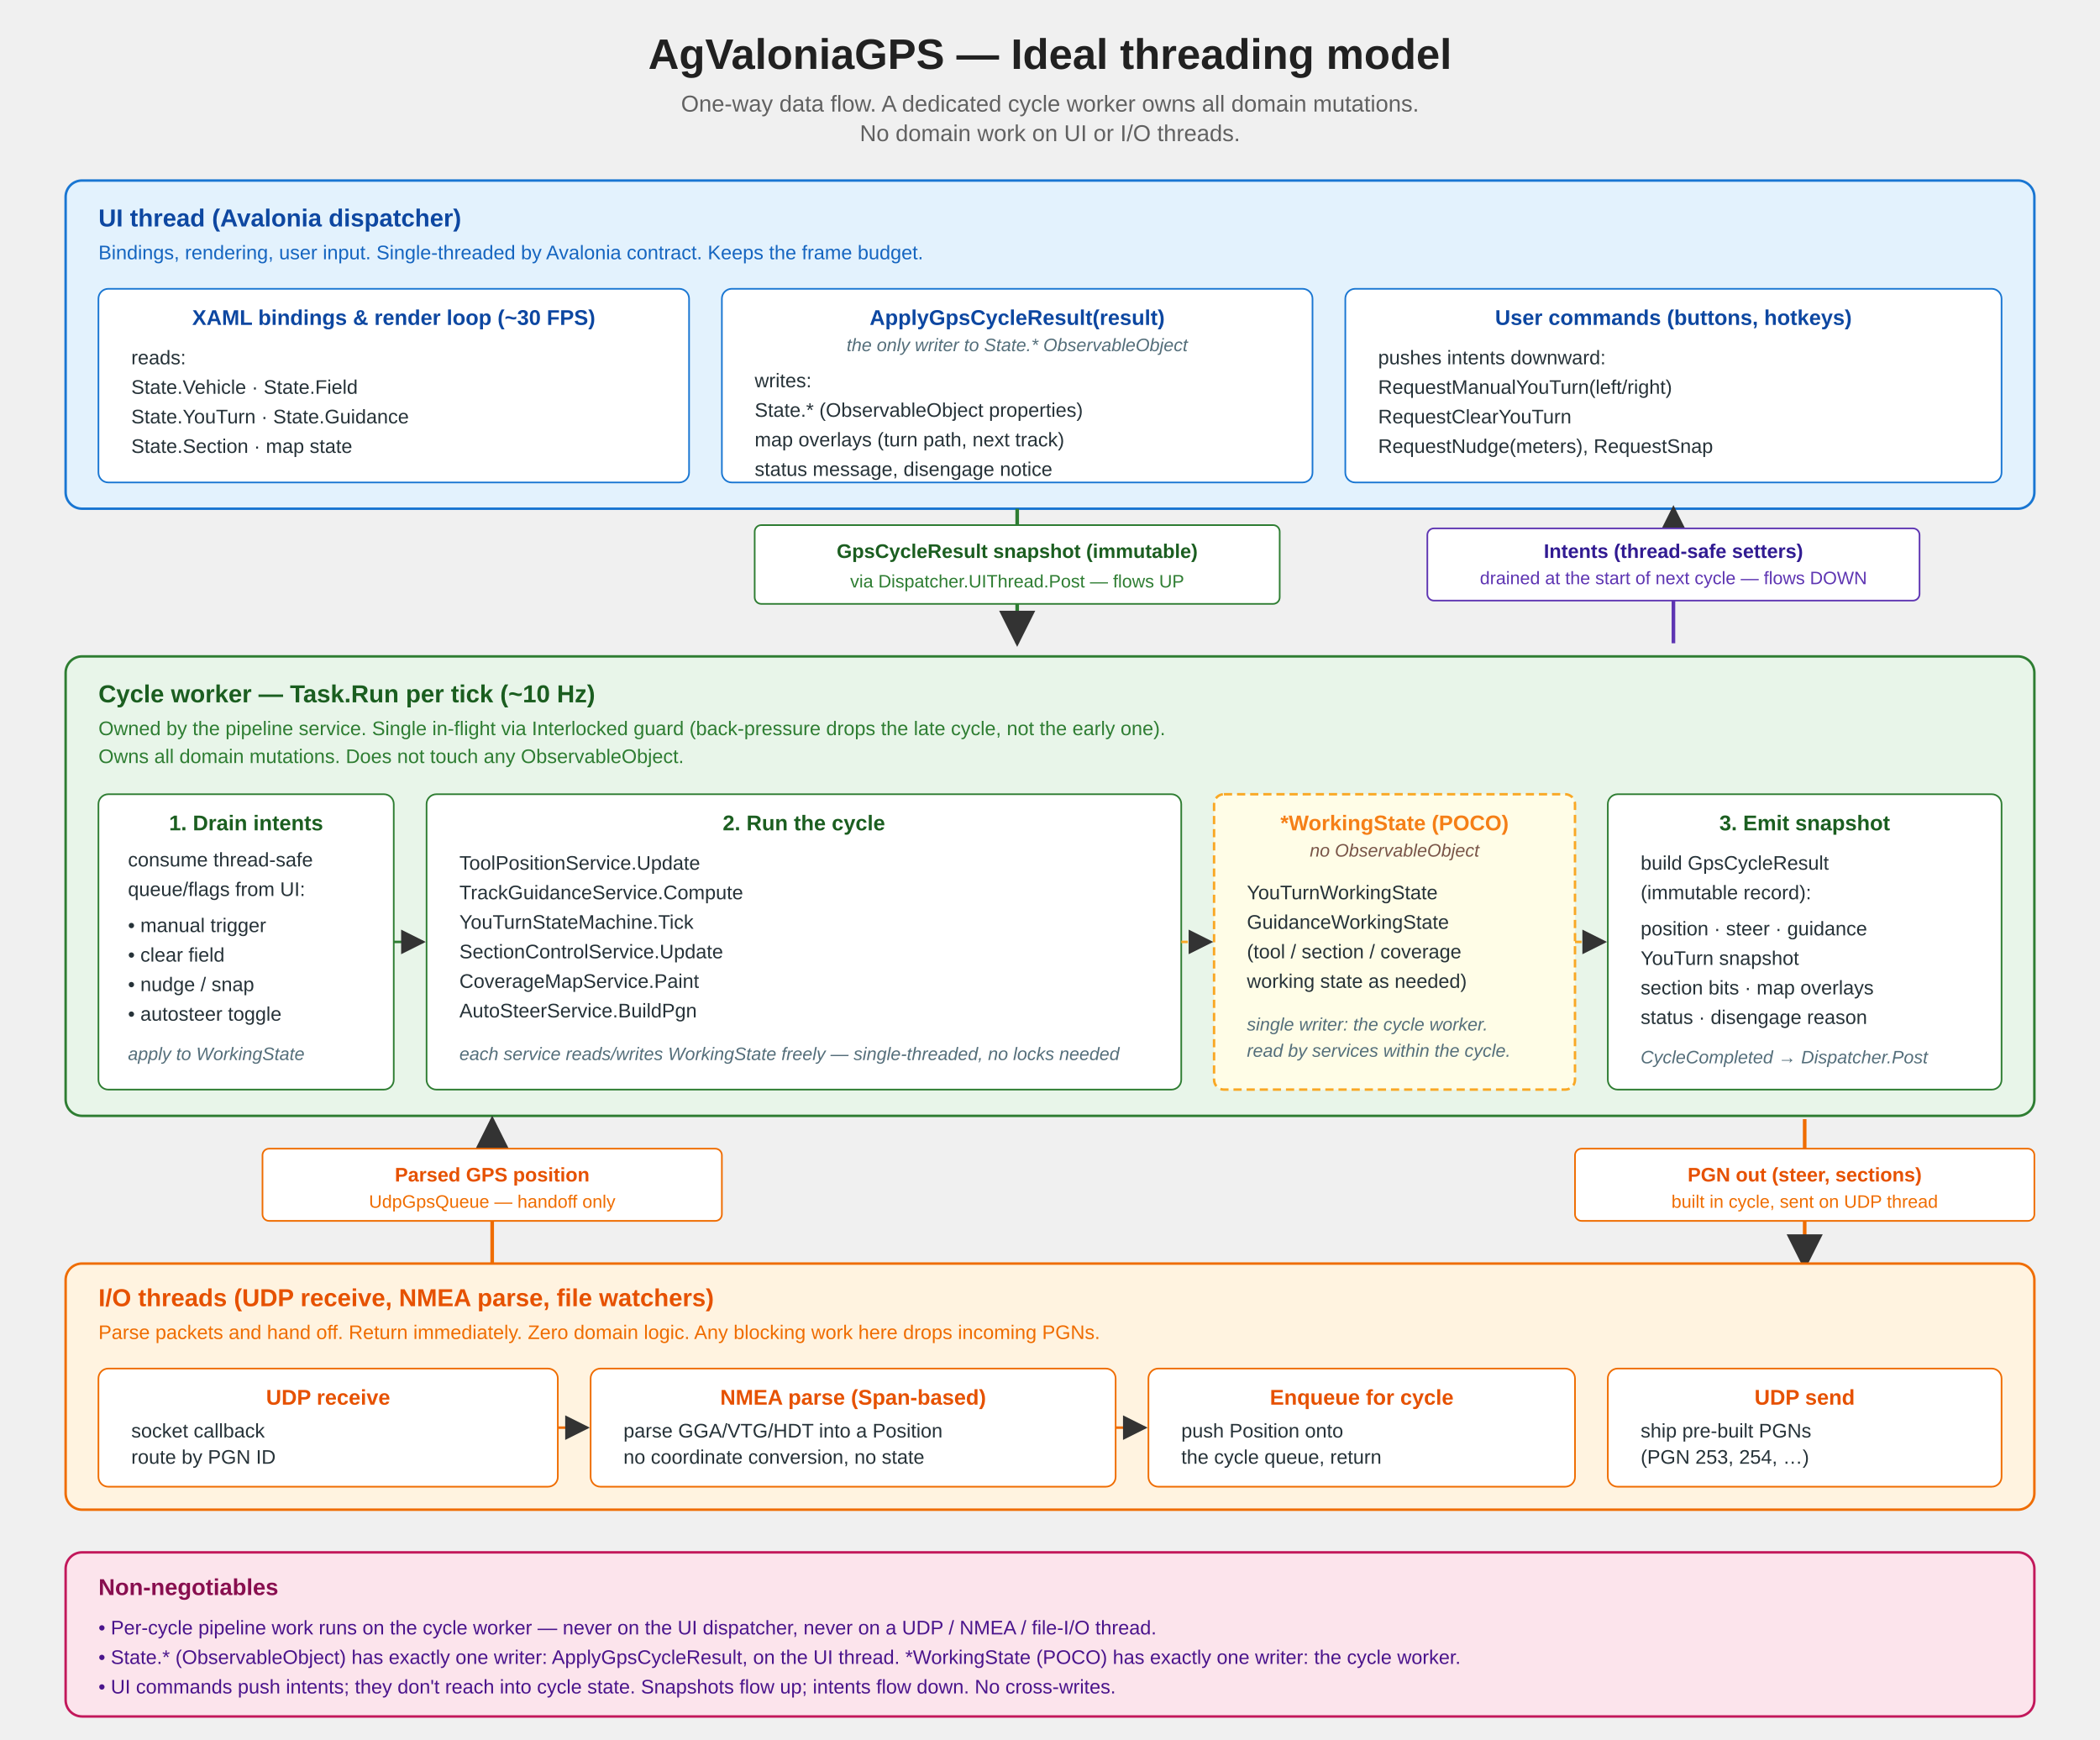
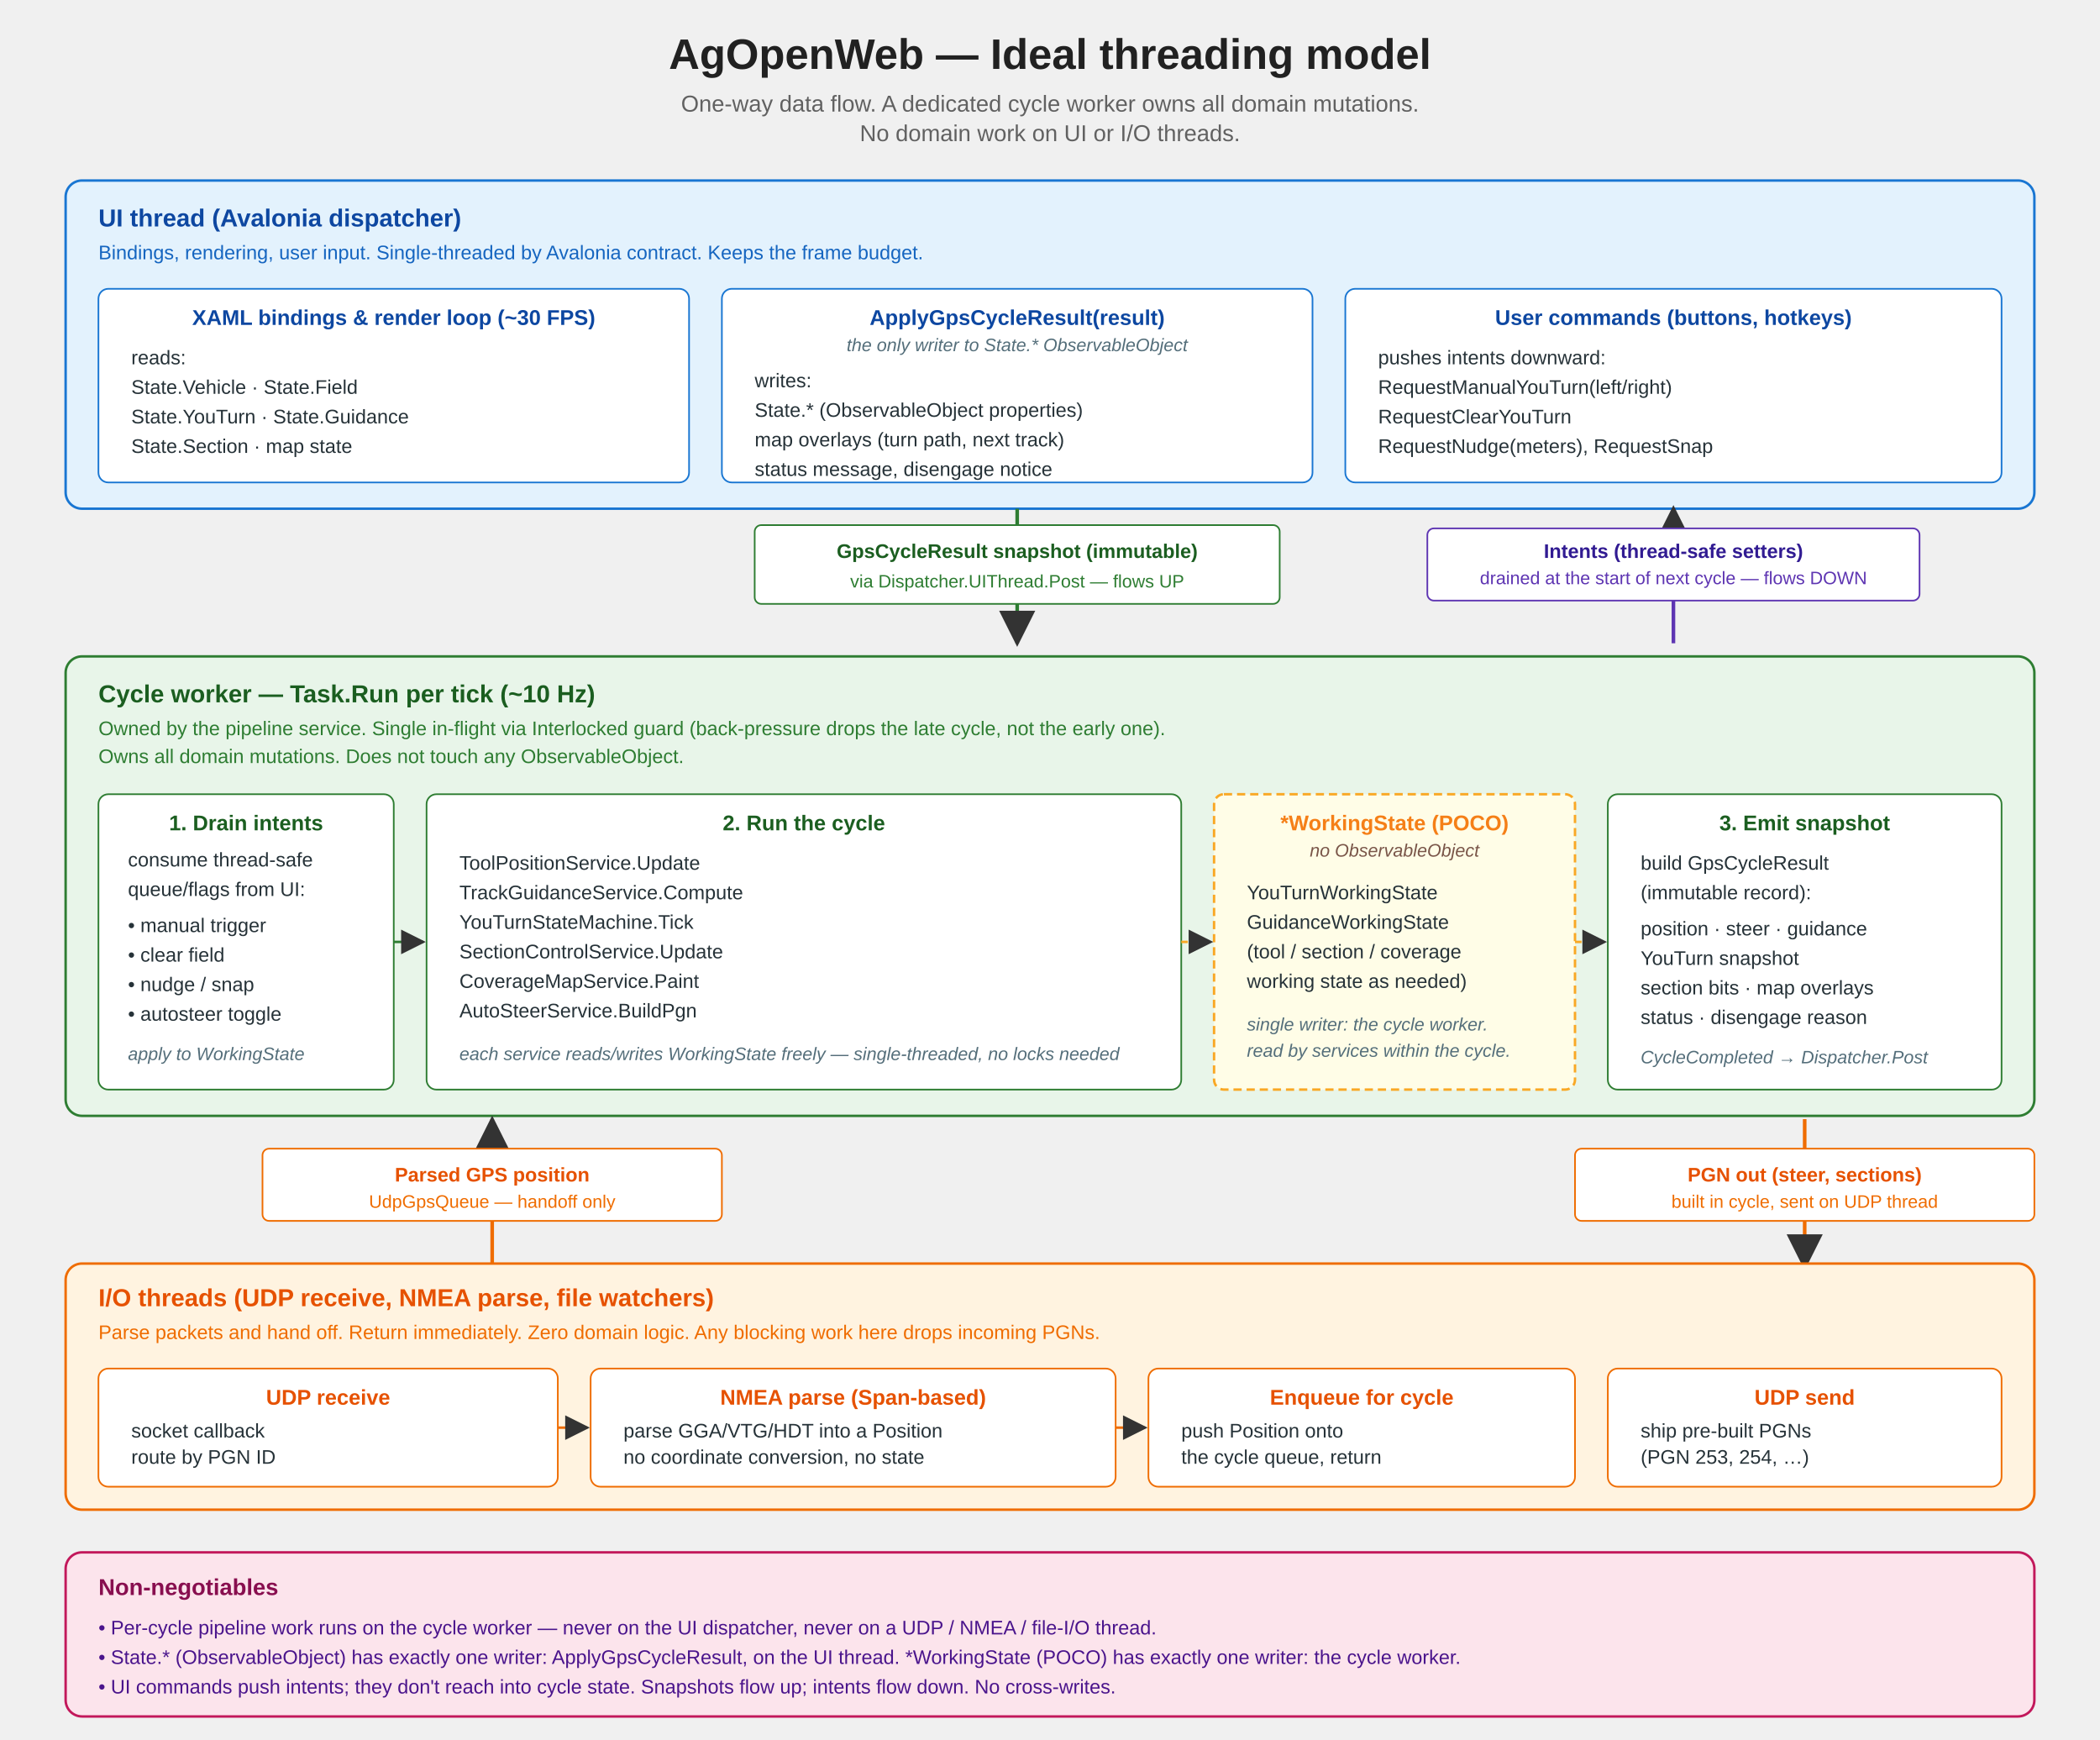
<svg xmlns="http://www.w3.org/2000/svg" viewBox="0 0 1280 1060" font-family="system-ui, -apple-system, Segoe UI, Arial, sans-serif">
  <defs>
    <marker id="arrow" viewBox="0 0 10 10" refX="9" refY="5" markerWidth="10" markerHeight="10" orient="auto-start-reverse">
      <path d="M0,0 L10,5 L0,10 z" fill="#333" />
    </marker>
    <marker id="arrow-blocked" viewBox="0 0 14 14" refX="7" refY="7" markerWidth="14" markerHeight="14" orient="auto">
      <circle cx="7" cy="7" r="6" fill="#b71c1c" fill-opacity="0.15" stroke="#b71c1c" stroke-width="1.5" />
      <line x1="3" y1="3" x2="11" y2="11" stroke="#b71c1c" stroke-width="1.8" />
      <line x1="11" y1="3" x2="3" y2="11" stroke="#b71c1c" stroke-width="1.8" />
    </marker>
  </defs>
-   <text x="640" y="42" text-anchor="middle" font-size="26" font-weight="700" fill="#212121">AgValoniaGPS — Ideal threading model</text>
+   <text x="640" y="42" text-anchor="middle" font-size="26" font-weight="700" fill="#212121">AgOpenWeb — Ideal threading model</text>
  <text x="640" y="68" text-anchor="middle" font-size="14" fill="#616161">One-way data flow. A dedicated cycle worker owns all domain mutations.</text>
  <text x="640" y="86" text-anchor="middle" font-size="14" fill="#616161">No domain work on UI or I/O threads.</text>
  <rect x="40" y="110" width="1200" height="200" fill="#e3f2fd" stroke="#1976d2" stroke-width="1.5" rx="10" />
  <text x="60" y="138" font-size="15" font-weight="700" fill="#0d47a1">UI thread (Avalonia dispatcher)</text>
  <text x="60" y="158" font-size="12" fill="#1565c0">Bindings, rendering, user input. Single-threaded by Avalonia contract. Keeps the frame budget.</text>
  <rect x="60" y="176" width="360" height="118" fill="#ffffff" stroke="#1976d2" stroke-width="1" rx="6" />
  <text x="240" y="198" text-anchor="middle" font-size="13" font-weight="600" fill="#0d47a1">XAML bindings &amp; render loop (~30 FPS)</text>
  <text x="80" y="222" font-size="12" fill="#263238">reads:</text>
  <text x="80" y="240" font-size="12" fill="#263238">  State.Vehicle · State.Field</text>
  <text x="80" y="258" font-size="12" fill="#263238">  State.YouTurn · State.Guidance</text>
  <text x="80" y="276" font-size="12" fill="#263238">  State.Section · map state</text>
  <rect x="440" y="176" width="360" height="118" fill="#ffffff" stroke="#1976d2" stroke-width="1" rx="6" />
  <text x="620" y="198" text-anchor="middle" font-size="13" font-weight="600" fill="#0d47a1">ApplyGpsCycleResult(result)</text>
  <text x="620" y="214" text-anchor="middle" font-size="11" font-style="italic" fill="#546e7a">the only writer to State.* ObservableObject</text>
  <text x="460" y="236" font-size="12" fill="#263238">writes:</text>
  <text x="460" y="254" font-size="12" fill="#263238">  State.* (ObservableObject properties)</text>
  <text x="460" y="272" font-size="12" fill="#263238">  map overlays (turn path, next track)</text>
  <text x="460" y="290" font-size="12" fill="#263238">  status message, disengage notice</text>
  <rect x="820" y="176" width="400" height="118" fill="#ffffff" stroke="#1976d2" stroke-width="1" rx="6" />
  <text x="1020" y="198" text-anchor="middle" font-size="13" font-weight="600" fill="#0d47a1">User commands (buttons, hotkeys)</text>
  <text x="840" y="222" font-size="12" fill="#263238">pushes intents downward:</text>
  <text x="840" y="240" font-size="12" fill="#263238">  RequestManualYouTurn(left/right)</text>
  <text x="840" y="258" font-size="12" fill="#263238">  RequestClearYouTurn</text>
  <text x="840" y="276" font-size="12" fill="#263238">  RequestNudge(meters), RequestSnap</text>
  <line x1="620" y1="310" x2="620" y2="392" stroke="#2e7d32" stroke-width="2.2" marker-end="url(#arrow)" />
  <rect x="460" y="320" width="320" height="48" fill="#fff" stroke="#2e7d32" stroke-width="1" rx="4" />
  <text x="620" y="340" text-anchor="middle" font-size="12" font-weight="600" fill="#1b5e20">GpsCycleResult snapshot (immutable)</text>
  <text x="620" y="358" text-anchor="middle" font-size="11" fill="#2e7d32">via Dispatcher.UIThread.Post — flows UP</text>
  <line x1="1020" y1="392" x2="1020" y2="310" stroke="#5e35b2" stroke-width="2.2" marker-end="url(#arrow)" />
  <rect x="870" y="322" width="300" height="44" fill="#fff" stroke="#5e35b2" stroke-width="1" rx="4" />
  <text x="1020" y="340" text-anchor="middle" font-size="12" font-weight="600" fill="#311b92">Intents (thread-safe setters)</text>
  <text x="1020" y="356" text-anchor="middle" font-size="11" fill="#5e35b2">drained at the start of next cycle — flows DOWN</text>
  <rect x="40" y="400" width="1200" height="280" fill="#e8f5e9" stroke="#2e7d32" stroke-width="1.5" rx="10" />
  <text x="60" y="428" font-size="15" font-weight="700" fill="#1b5e20">Cycle worker — Task.Run per tick (~10 Hz)</text>
  <text x="60" y="448" font-size="12" fill="#2e7d32">Owned by the pipeline service. Single in-flight via Interlocked guard (back-pressure drops the late cycle, not the early one).</text>
  <text x="60" y="465" font-size="12" fill="#2e7d32">Owns all domain mutations. Does not touch any ObservableObject.</text>
  <rect x="60" y="484" width="180" height="180" fill="#ffffff" stroke="#2e7d32" stroke-width="1" rx="6" />
  <text x="150" y="506" text-anchor="middle" font-size="13" font-weight="600" fill="#1b5e20">1. Drain intents</text>
  <text x="78" y="528" font-size="12" fill="#263238">consume thread-safe</text>
  <text x="78" y="546" font-size="12" fill="#263238">queue/flags from UI:</text>
  <text x="78" y="568" font-size="12" fill="#263238">  • manual trigger</text>
  <text x="78" y="586" font-size="12" fill="#263238">  • clear field</text>
  <text x="78" y="604" font-size="12" fill="#263238">  • nudge / snap</text>
  <text x="78" y="622" font-size="12" fill="#263238">  • autosteer toggle</text>
  <text x="78" y="646" font-size="11" font-style="italic" fill="#546e7a">apply to WorkingState</text>
  <rect x="260" y="484" width="460" height="180" fill="#ffffff" stroke="#2e7d32" stroke-width="1" rx="6" />
  <text x="490" y="506" text-anchor="middle" font-size="13" font-weight="600" fill="#1b5e20">2. Run the cycle</text>
  <text x="280" y="530" font-size="12" fill="#263238">  ToolPositionService.Update</text>
  <text x="280" y="548" font-size="12" fill="#263238">  TrackGuidanceService.Compute</text>
  <text x="280" y="566" font-size="12" fill="#263238">  YouTurnStateMachine.Tick</text>
  <text x="280" y="584" font-size="12" fill="#263238">  SectionControlService.Update</text>
  <text x="280" y="602" font-size="12" fill="#263238">  CoverageMapService.Paint</text>
  <text x="280" y="620" font-size="12" fill="#263238">  AutoSteerService.BuildPgn</text>
  <text x="280" y="646" font-size="11" font-style="italic" fill="#546e7a">each service reads/writes WorkingState freely — single-threaded, no locks needed</text>
  <rect x="740" y="484" width="220" height="180" fill="#fffde7" stroke="#f9a825" stroke-width="1.5" stroke-dasharray="5 3" rx="6" />
  <text x="850" y="506" text-anchor="middle" font-size="13" font-weight="700" fill="#f57f17">*WorkingState (POCO)</text>
  <text x="850" y="522" text-anchor="middle" font-size="11" font-style="italic" fill="#795548">no ObservableObject</text>
  <text x="760" y="548" font-size="12" fill="#263238">  YouTurnWorkingState</text>
  <text x="760" y="566" font-size="12" fill="#263238">  GuidanceWorkingState</text>
  <text x="760" y="584" font-size="12" fill="#263238">  (tool / section / coverage</text>
  <text x="760" y="602" font-size="12" fill="#263238">   working state as needed)</text>
  <text x="760" y="628" font-size="11" font-style="italic" fill="#546e7a">single writer: the cycle worker.</text>
  <text x="760" y="644" font-size="11" font-style="italic" fill="#546e7a">read by services within the cycle.</text>
  <rect x="980" y="484" width="240" height="180" fill="#ffffff" stroke="#2e7d32" stroke-width="1" rx="6" />
  <text x="1100" y="506" text-anchor="middle" font-size="13" font-weight="600" fill="#1b5e20">3. Emit snapshot</text>
  <text x="1000" y="530" font-size="12" fill="#263238">build GpsCycleResult</text>
  <text x="1000" y="548" font-size="12" fill="#263238">(immutable record):</text>
  <text x="1000" y="570" font-size="12" fill="#263238">  position · steer · guidance</text>
  <text x="1000" y="588" font-size="12" fill="#263238">  YouTurn snapshot</text>
  <text x="1000" y="606" font-size="12" fill="#263238">  section bits · map overlays</text>
  <text x="1000" y="624" font-size="12" fill="#263238">  status · disengage reason</text>
  <text x="1000" y="648" font-size="11" font-style="italic" fill="#546e7a">CycleCompleted → Dispatcher.Post</text>
  <line x1="240" y1="574" x2="258" y2="574" stroke="#2e7d32" stroke-width="1.5" marker-end="url(#arrow)" />
  <line x1="720" y1="574" x2="738" y2="574" stroke="#f9a825" stroke-width="1.5" marker-end="url(#arrow)" stroke-dasharray="4 2" />
  <line x1="960" y1="574" x2="978" y2="574" stroke="#f9a825" stroke-width="1.5" marker-end="url(#arrow)" stroke-dasharray="4 2" />
  <line x1="300" y1="772" x2="300" y2="682" stroke="#ef6c00" stroke-width="2.2" marker-end="url(#arrow)" />
  <rect x="160" y="700" width="280" height="44" fill="#fff" stroke="#ef6c00" stroke-width="1" rx="4" />
  <text x="300" y="720" text-anchor="middle" font-size="12" font-weight="600" fill="#e65100">Parsed GPS position</text>
  <text x="300" y="736" text-anchor="middle" font-size="11" fill="#ef6c00">UdpGpsQueue — handoff only</text>
  <line x1="1100" y1="682" x2="1100" y2="772" stroke="#ef6c00" stroke-width="2.2" marker-end="url(#arrow)" />
  <rect x="960" y="700" width="280" height="44" fill="#fff" stroke="#ef6c00" stroke-width="1" rx="4" />
  <text x="1100" y="720" text-anchor="middle" font-size="12" font-weight="600" fill="#e65100">PGN out (steer, sections)</text>
  <text x="1100" y="736" text-anchor="middle" font-size="11" fill="#ef6c00">built in cycle, sent on UDP thread</text>
  <rect x="40" y="770" width="1200" height="150" fill="#fff3e0" stroke="#ef6c00" stroke-width="1.5" rx="10" />
  <text x="60" y="796" font-size="15" font-weight="700" fill="#e65100">I/O threads (UDP receive, NMEA parse, file watchers)</text>
  <text x="60" y="816" font-size="12" fill="#ef6c00">Parse packets and hand off. Return immediately. Zero domain logic. Any blocking work here drops incoming PGNs.</text>
  <rect x="60" y="834" width="280" height="72" fill="#ffffff" stroke="#ef6c00" stroke-width="1" rx="6" />
  <text x="200" y="856" text-anchor="middle" font-size="13" font-weight="600" fill="#e65100">UDP receive</text>
  <text x="80" y="876" font-size="12" fill="#263238">socket callback</text>
  <text x="80" y="892" font-size="12" fill="#263238">route by PGN ID</text>
  <rect x="360" y="834" width="320" height="72" fill="#ffffff" stroke="#ef6c00" stroke-width="1" rx="6" />
  <text x="520" y="856" text-anchor="middle" font-size="13" font-weight="600" fill="#e65100">NMEA parse (Span-based)</text>
  <text x="380" y="876" font-size="12" fill="#263238">parse GGA/VTG/HDT into a Position</text>
  <text x="380" y="892" font-size="12" fill="#263238">no coordinate conversion, no state</text>
  <rect x="700" y="834" width="260" height="72" fill="#ffffff" stroke="#ef6c00" stroke-width="1" rx="6" />
  <text x="830" y="856" text-anchor="middle" font-size="13" font-weight="600" fill="#e65100">Enqueue for cycle</text>
  <text x="720" y="876" font-size="12" fill="#263238">push Position onto</text>
  <text x="720" y="892" font-size="12" fill="#263238">the cycle queue, return</text>
  <rect x="980" y="834" width="240" height="72" fill="#ffffff" stroke="#ef6c00" stroke-width="1" rx="6" />
  <text x="1100" y="856" text-anchor="middle" font-size="13" font-weight="600" fill="#e65100">UDP send</text>
  <text x="1000" y="876" font-size="12" fill="#263238">ship pre-built PGNs</text>
  <text x="1000" y="892" font-size="12" fill="#263238">(PGN 253, 254, …)</text>
  <line x1="340" y1="870" x2="358" y2="870" stroke="#ef6c00" stroke-width="1.5" marker-end="url(#arrow)" />
  <line x1="680" y1="870" x2="698" y2="870" stroke="#ef6c00" stroke-width="1.5" marker-end="url(#arrow)" />
  <rect x="40" y="946" width="1200" height="100" fill="#fce4ec" stroke="#c2185b" stroke-width="1.5" rx="10" />
  <text x="60" y="972" font-size="14" font-weight="700" fill="#880e4f">Non-negotiables</text>
  <text x="60" y="996" font-size="12" fill="#4a148c">• Per-cycle pipeline work runs on the cycle worker — never on the UI dispatcher, never on a UDP / NMEA / file-I/O thread.</text>
  <text x="60" y="1014" font-size="12" fill="#4a148c">• State.* (ObservableObject) has exactly one writer: ApplyGpsCycleResult, on the UI thread. *WorkingState (POCO) has exactly one writer: the cycle worker.</text>
  <text x="60" y="1032" font-size="12" fill="#4a148c">• UI commands push intents; they don't reach into cycle state. Snapshots flow up; intents flow down. No cross-writes.</text>
</svg>
